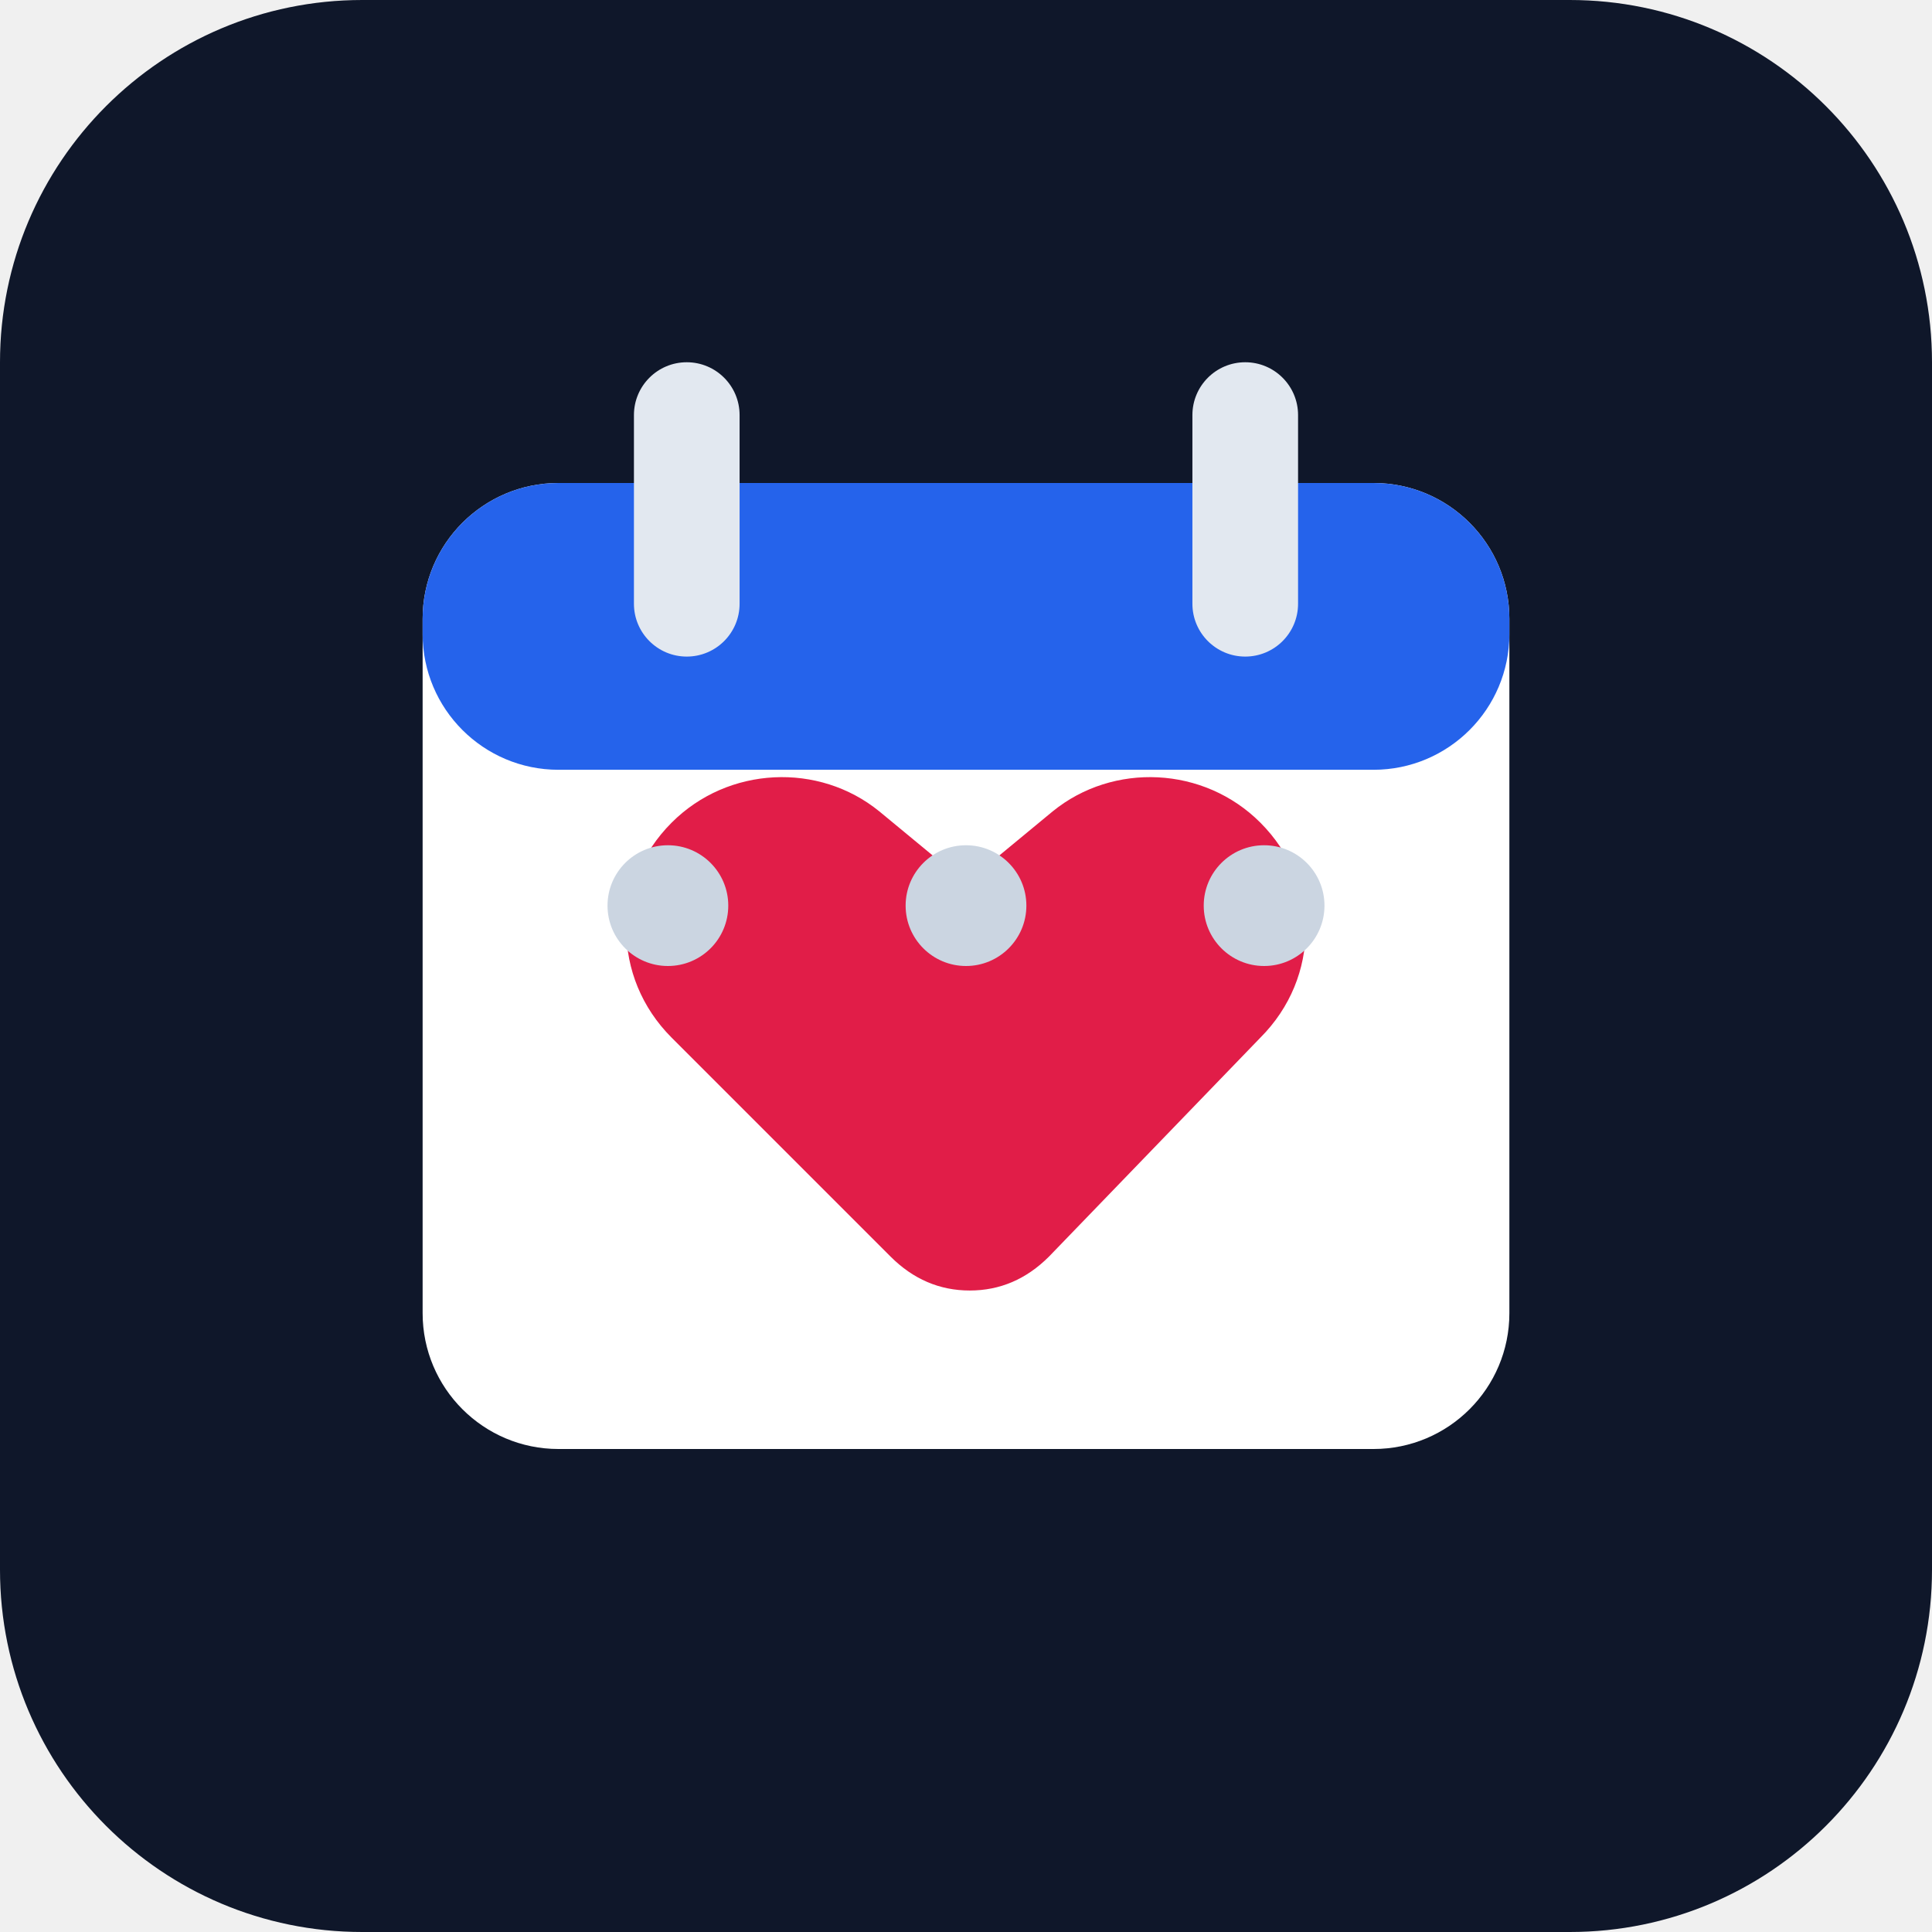
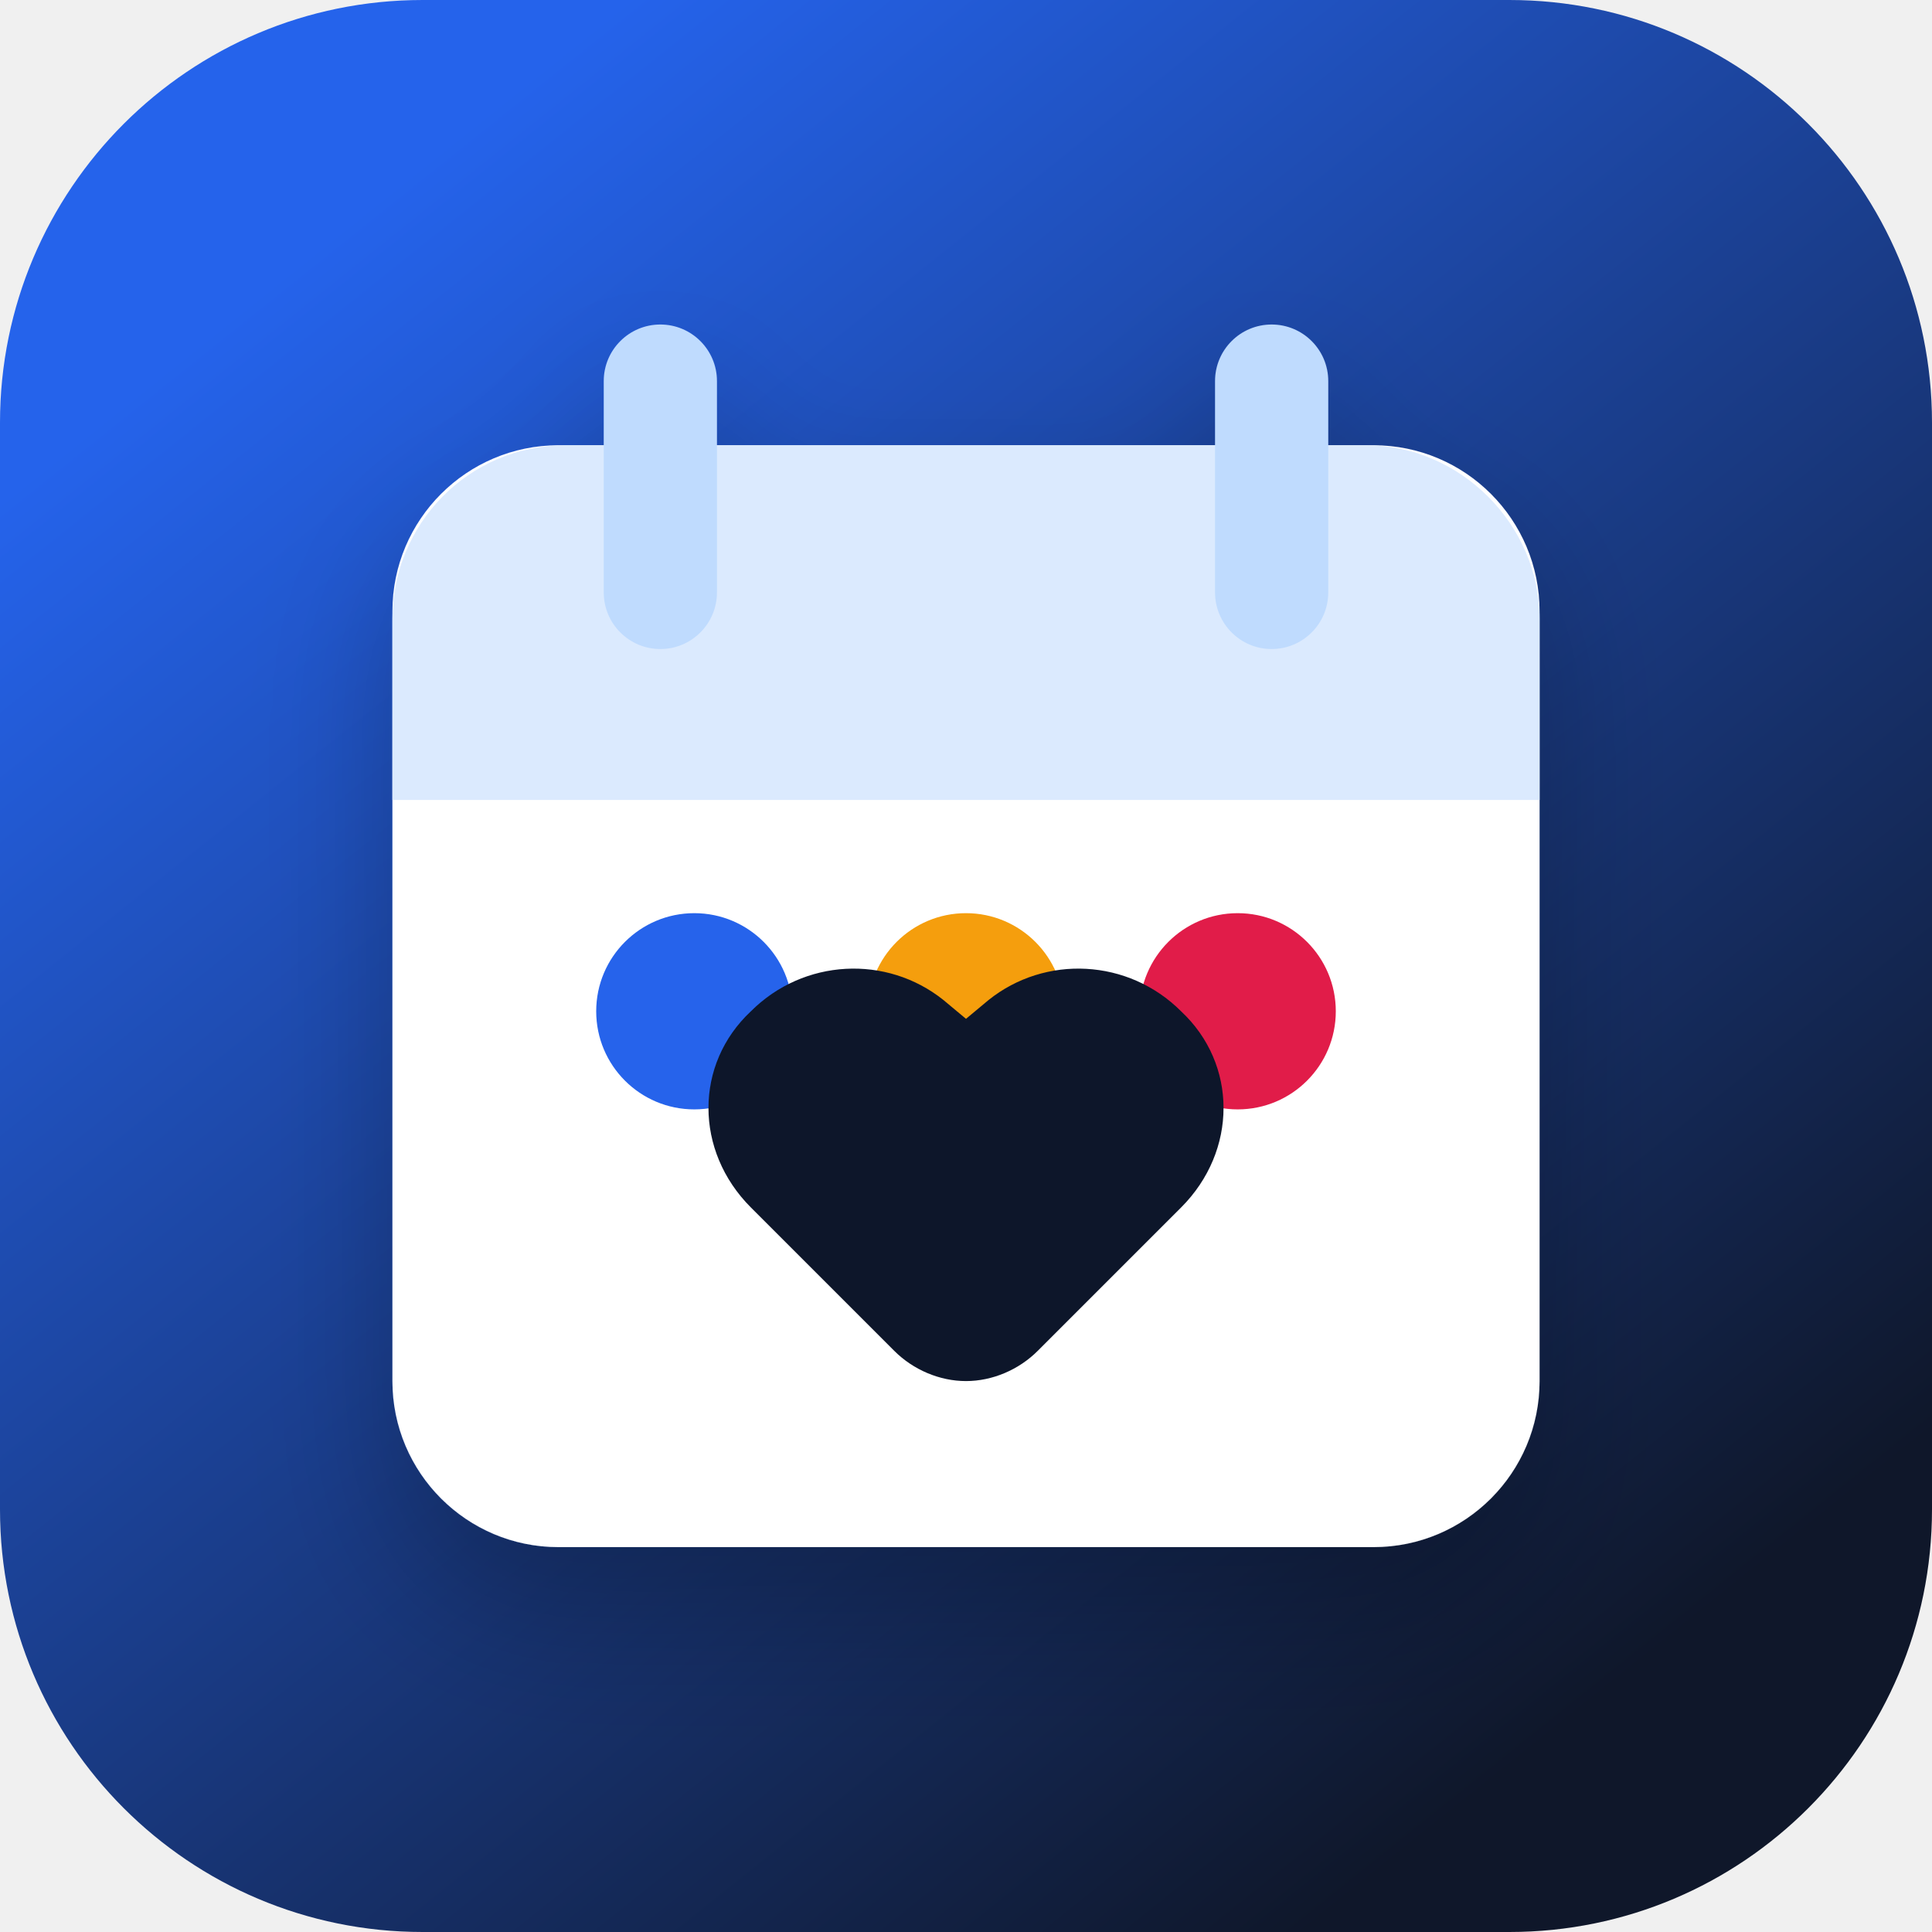
<svg xmlns="http://www.w3.org/2000/svg" viewBox="0 0 512 512" role="img" aria-label="CoCare">
-   <rect width="512" height="512" rx="96" fill="#0f172a" />
-   <rect x="112" y="128" width="288" height="256" rx="36" fill="#ffffff" />
-   <rect x="112" y="128" width="288" height="76" rx="36" fill="#2563eb" />
-   <rect x="168" y="96" width="28" height="78" rx="14" fill="#e2e8f0" />
-   <rect x="316" y="96" width="28" height="78" rx="14" fill="#e2e8f0" />
-   <path d="M257 342c-8 0-15-3-21-9l-58-58c-16-16-16-41 0-57 15-15 39-16 55-3l23 19 23-19c16-13 40-12 55 3 16 16 16 41 0 57l-56 58c-6 6-13 9-21 9Z" fill="#e11d48" />
-   <circle cx="177" cy="240" r="16" fill="#cbd5e1" />
-   <circle cx="256" cy="240" r="16" fill="#cbd5e1" />
-   <circle cx="335" cy="240" r="16" fill="#cbd5e1" />
+   <defs>
+     <linearGradient id="bg" x1="96" y1="56" x2="416" y2="456" gradientUnits="userSpaceOnUse">
+       <stop offset="0" stop-color="#2563eb" />
+       <stop offset="1" stop-color="#0f172a" />
+     </linearGradient>
+     <filter id="shadow" x="-20%" y="-20%" width="140%" height="140%">
+       <feDropShadow dx="0" dy="18" stdDeviation="18" flood-color="#020617" flood-opacity=".24" />
+     </filter>
+   </defs>
+   <rect width="512" height="512" rx="112" fill="url(#bg)" />
+   <g filter="url(#shadow)">
+     <rect x="104" y="118" width="304" height="292" rx="44" fill="#fff" />
+     <path d="M104 164c0-25 20-46 46-46h212c25 0 46 21 46 46v48H104v-48Z" fill="#dbeafe" />
+     <rect x="160" y="86" width="30" height="86" rx="15" fill="#bfdbfe" />
+     <rect x="322" y="86" width="30" height="86" rx="15" fill="#bfdbfe" />
+     <circle cx="184" cy="268" r="26" fill="#2563eb" />
+     <circle cx="256" cy="268" r="26" fill="#f59e0b" />
+     <circle cx="328" cy="268" r="26" fill="#e11d48" />
+     <path d="M256 366c-7 0-14-3-19-8l-38-38c-15-15-15-38 0-52 14-14 36-15 51-3l6 5 6-5c15-12 37-11 51 3 15 14 15 37 0 52l-38 38c-5 5-12 8-19 8Z" fill="#0f172a" />
+   </g>
</svg>
